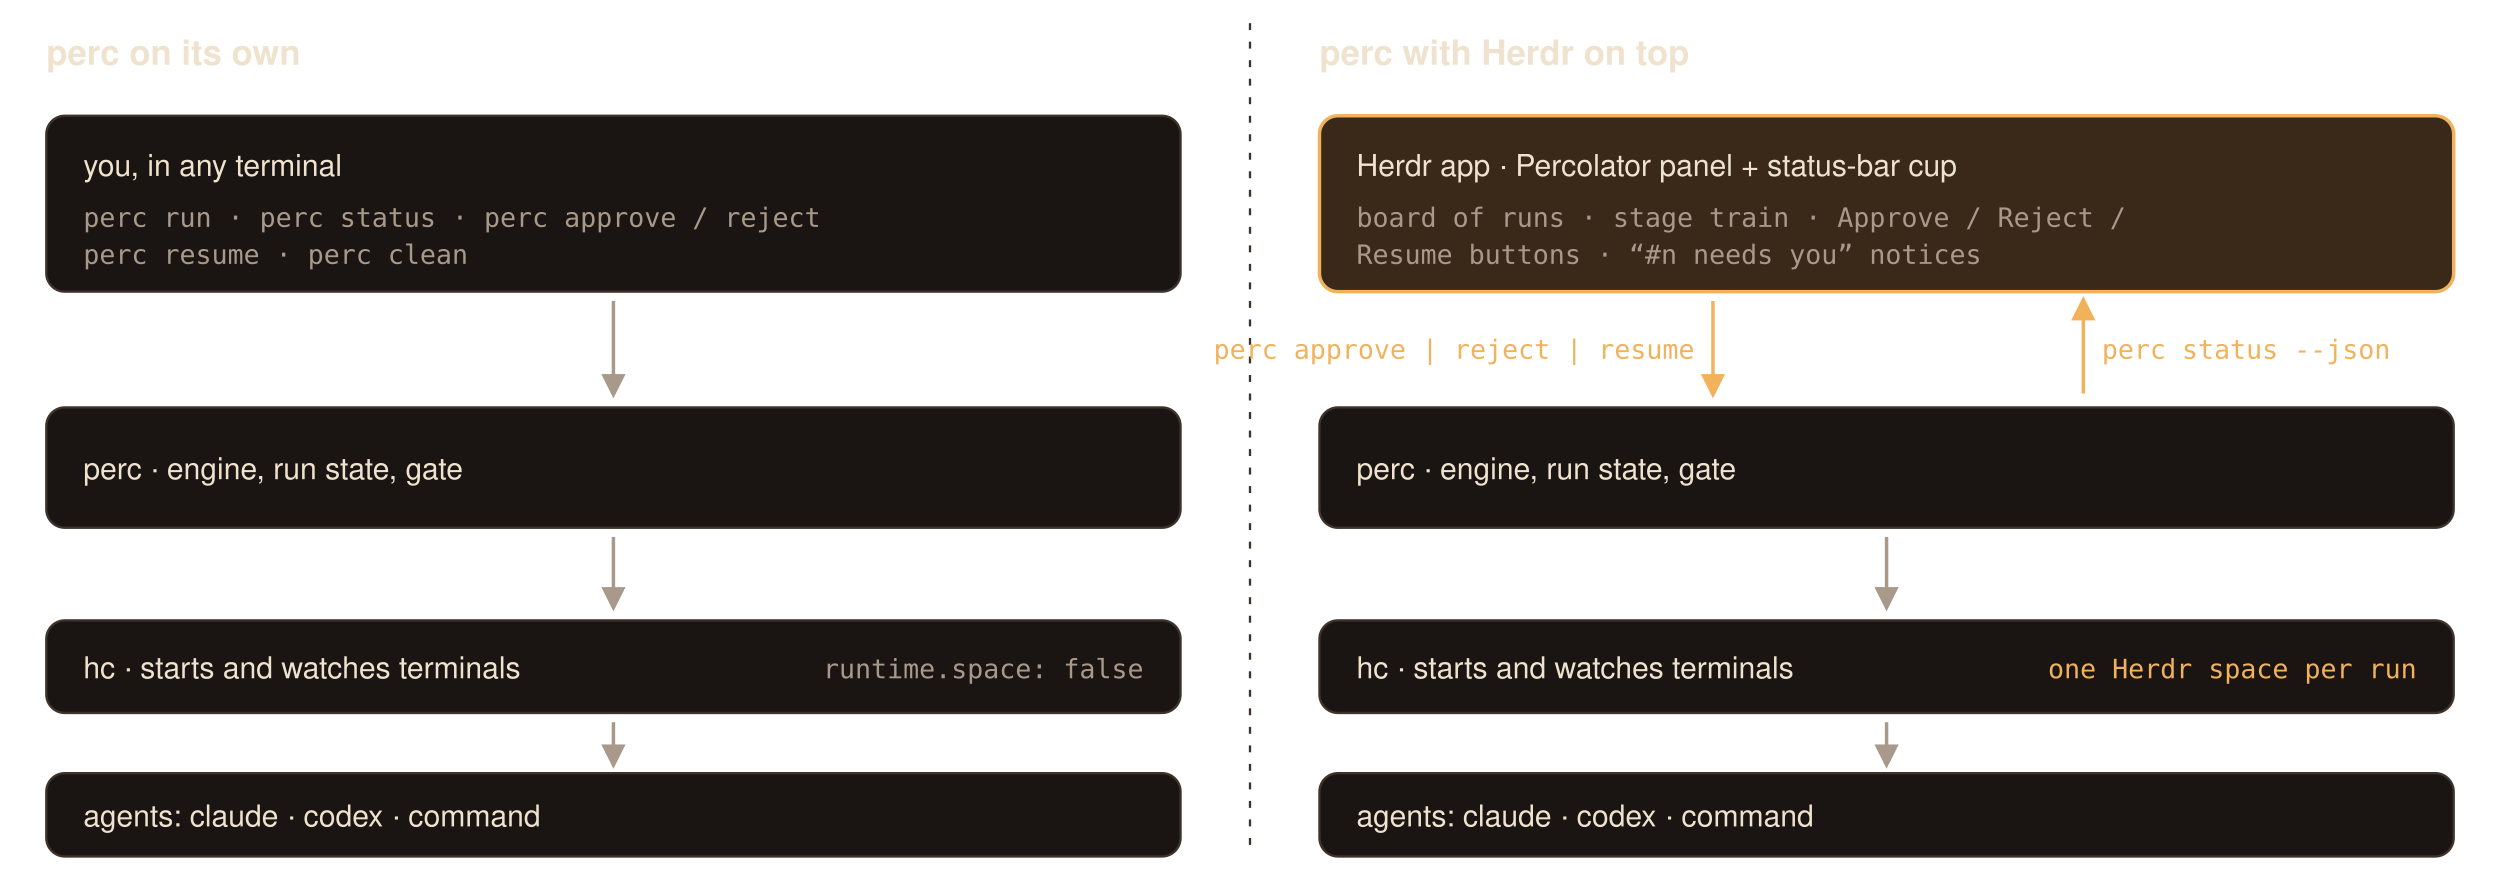
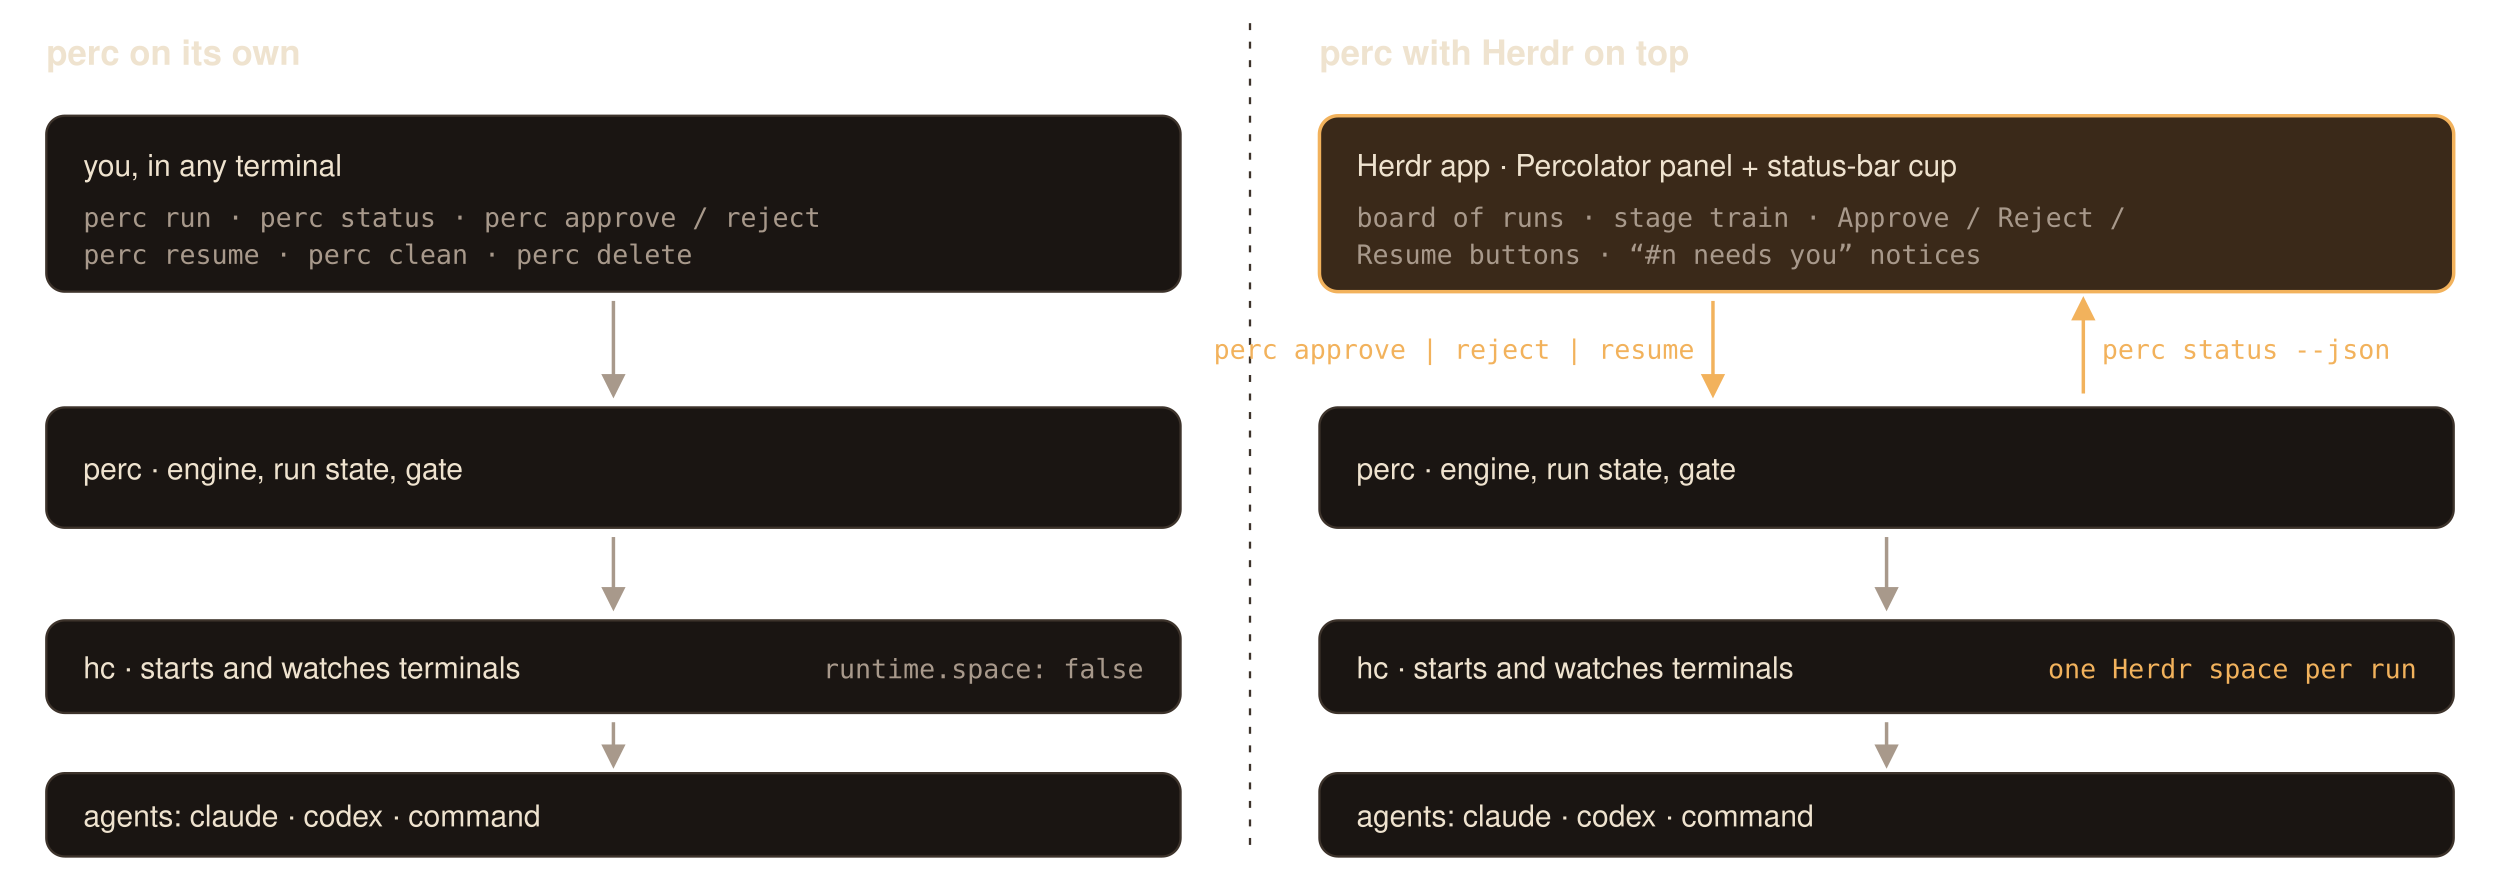
<svg xmlns="http://www.w3.org/2000/svg" viewBox="0 0 1080 380" width="1080" height="380" role="img" aria-label="Two setups side by side. On its own you drive perc from a terminal. With Herdr, the panel and cup read perc status --json and run perc approve, reject and resume for you; perc, hc and the agents are the same in both.">
  <style>
.ink{fill:#efe3cf}.mut{fill:#a8998b}.acc{fill:#f2b25c}.wait{fill:#f07a62}.pass{fill:#6f9cf0}.surf{fill:#1a1512}
.s-line{stroke:#3d332b}.s-mut{stroke:#a8998b}.s-acc{stroke:#f2b25c}.s-wait{stroke:#f07a62}.s-ink{stroke:#efe3cf}.s-pass{stroke:#6f9cf0}
.box{fill:#1a1512;stroke:#3d332b}.box-acc{fill:#3a2919;stroke:#f2b25c}
.t12{font:600 12px -apple-system, 'Segoe UI', Helvetica, Arial, sans-serif;letter-spacing:.06em}.t13{font:500 13px -apple-system, 'Segoe UI', Helvetica, Arial, sans-serif}.hd{font:700 15px -apple-system, 'Segoe UI', Helvetica, Arial, sans-serif}.tm{font:11.5px ui-monospace, SFMono-Regular, 'Cascadia Code', Consolas, monospace}
</style>
  <defs>
    <marker id="am" viewBox="0 0 10 10" refX="8" refY="5" markerWidth="7" markerHeight="7" orient="auto-start-reverse">
      <path d="M0 0L10 5L0 10z" class="mut" />
    </marker>
    <marker id="aa" viewBox="0 0 10 10" refX="8" refY="5" markerWidth="7" markerHeight="7" orient="auto-start-reverse">
      <path d="M0 0L10 5L0 10z" class="acc" />
    </marker>
    <marker id="aw" viewBox="0 0 10 10" refX="8" refY="5" markerWidth="7" markerHeight="7" orient="auto-start-reverse">
      <path d="M0 0L10 5L0 10z" class="wait" />
    </marker>
  </defs>
  <text x="20" y="28" class="hd ink">perc on its own</text>
  <text x="570" y="28" class="hd ink">perc with Herdr on top</text>
  <line x1="540" y1="10" x2="540" y2="370" class="s-line" stroke-dasharray="3 5" />
  <rect x="20" y="50" width="490" height="76" rx="8" class="box" />
  <text x="36" y="76" class="t13 ink">you, in any terminal</text>
  <text x="36" y="98" class="tm mut">perc run · perc status · perc approve / reject</text>
-   <text x="36" y="114" class="tm mut">perc resume · perc clean</text>
+   <text x="36" y="114" class="tm mut">perc resume · perc clean · perc delete</text>
  <line x1="265" y1="130" x2="265" y2="170" class="s-mut" stroke-width="1.5" marker-end="url(#am)" />
  <rect x="570" y="50" width="490" height="76" rx="8" class="box-acc" stroke-width="1.5" />
  <text x="586" y="76" class="t13 ink">Herdr app · Percolator panel + status-bar cup</text>
  <text x="586" y="98" class="tm mut">board of runs · stage train · Approve / Reject /</text>
  <text x="586" y="114" class="tm mut">Resume buttons · “#n needs you” notices</text>
  <line x1="740" y1="130" x2="740" y2="170" class="s-acc" stroke-width="1.5" marker-end="url(#aa)" />
  <text x="732" y="155" class="tm acc" text-anchor="end">perc approve | reject | resume</text>
  <line x1="900" y1="170" x2="900" y2="130" class="s-acc" stroke-width="1.5" marker-end="url(#aa)" />
  <text x="908" y="155" class="tm acc">perc status --json</text>
  <rect x="20" y="176" width="490" height="52" rx="8" class="box" />
  <text x="36" y="207" class="t13 ink">perc · engine, run state, gate</text>
  <line x1="265" y1="232" x2="265" y2="262" class="s-mut" stroke-width="1.5" marker-end="url(#am)" />
  <rect x="20" y="268" width="490" height="40" rx="8" class="box" />
  <text x="36" y="293" class="t13 ink">hc · starts and watches terminals</text>
  <line x1="265" y1="312" x2="265" y2="330" class="s-mut" stroke-width="1.5" marker-end="url(#am)" />
  <rect x="20" y="334" width="490" height="36" rx="8" class="box" />
  <text x="36" y="357" class="t13 ink">agents: claude · codex · command</text>
  <rect x="570" y="176" width="490" height="52" rx="8" class="box" />
  <text x="586" y="207" class="t13 ink">perc · engine, run state, gate</text>
  <line x1="815" y1="232" x2="815" y2="262" class="s-mut" stroke-width="1.5" marker-end="url(#am)" />
  <rect x="570" y="268" width="490" height="40" rx="8" class="box" />
  <text x="586" y="293" class="t13 ink">hc · starts and watches terminals</text>
  <line x1="815" y1="312" x2="815" y2="330" class="s-mut" stroke-width="1.5" marker-end="url(#am)" />
  <rect x="570" y="334" width="490" height="36" rx="8" class="box" />
  <text x="586" y="357" class="t13 ink">agents: claude · codex · command</text>
  <text x="494" y="293" class="tm mut" text-anchor="end">runtime.space: false</text>
  <text x="1044" y="293" class="tm acc" text-anchor="end">one Herdr space per run</text>
</svg>
